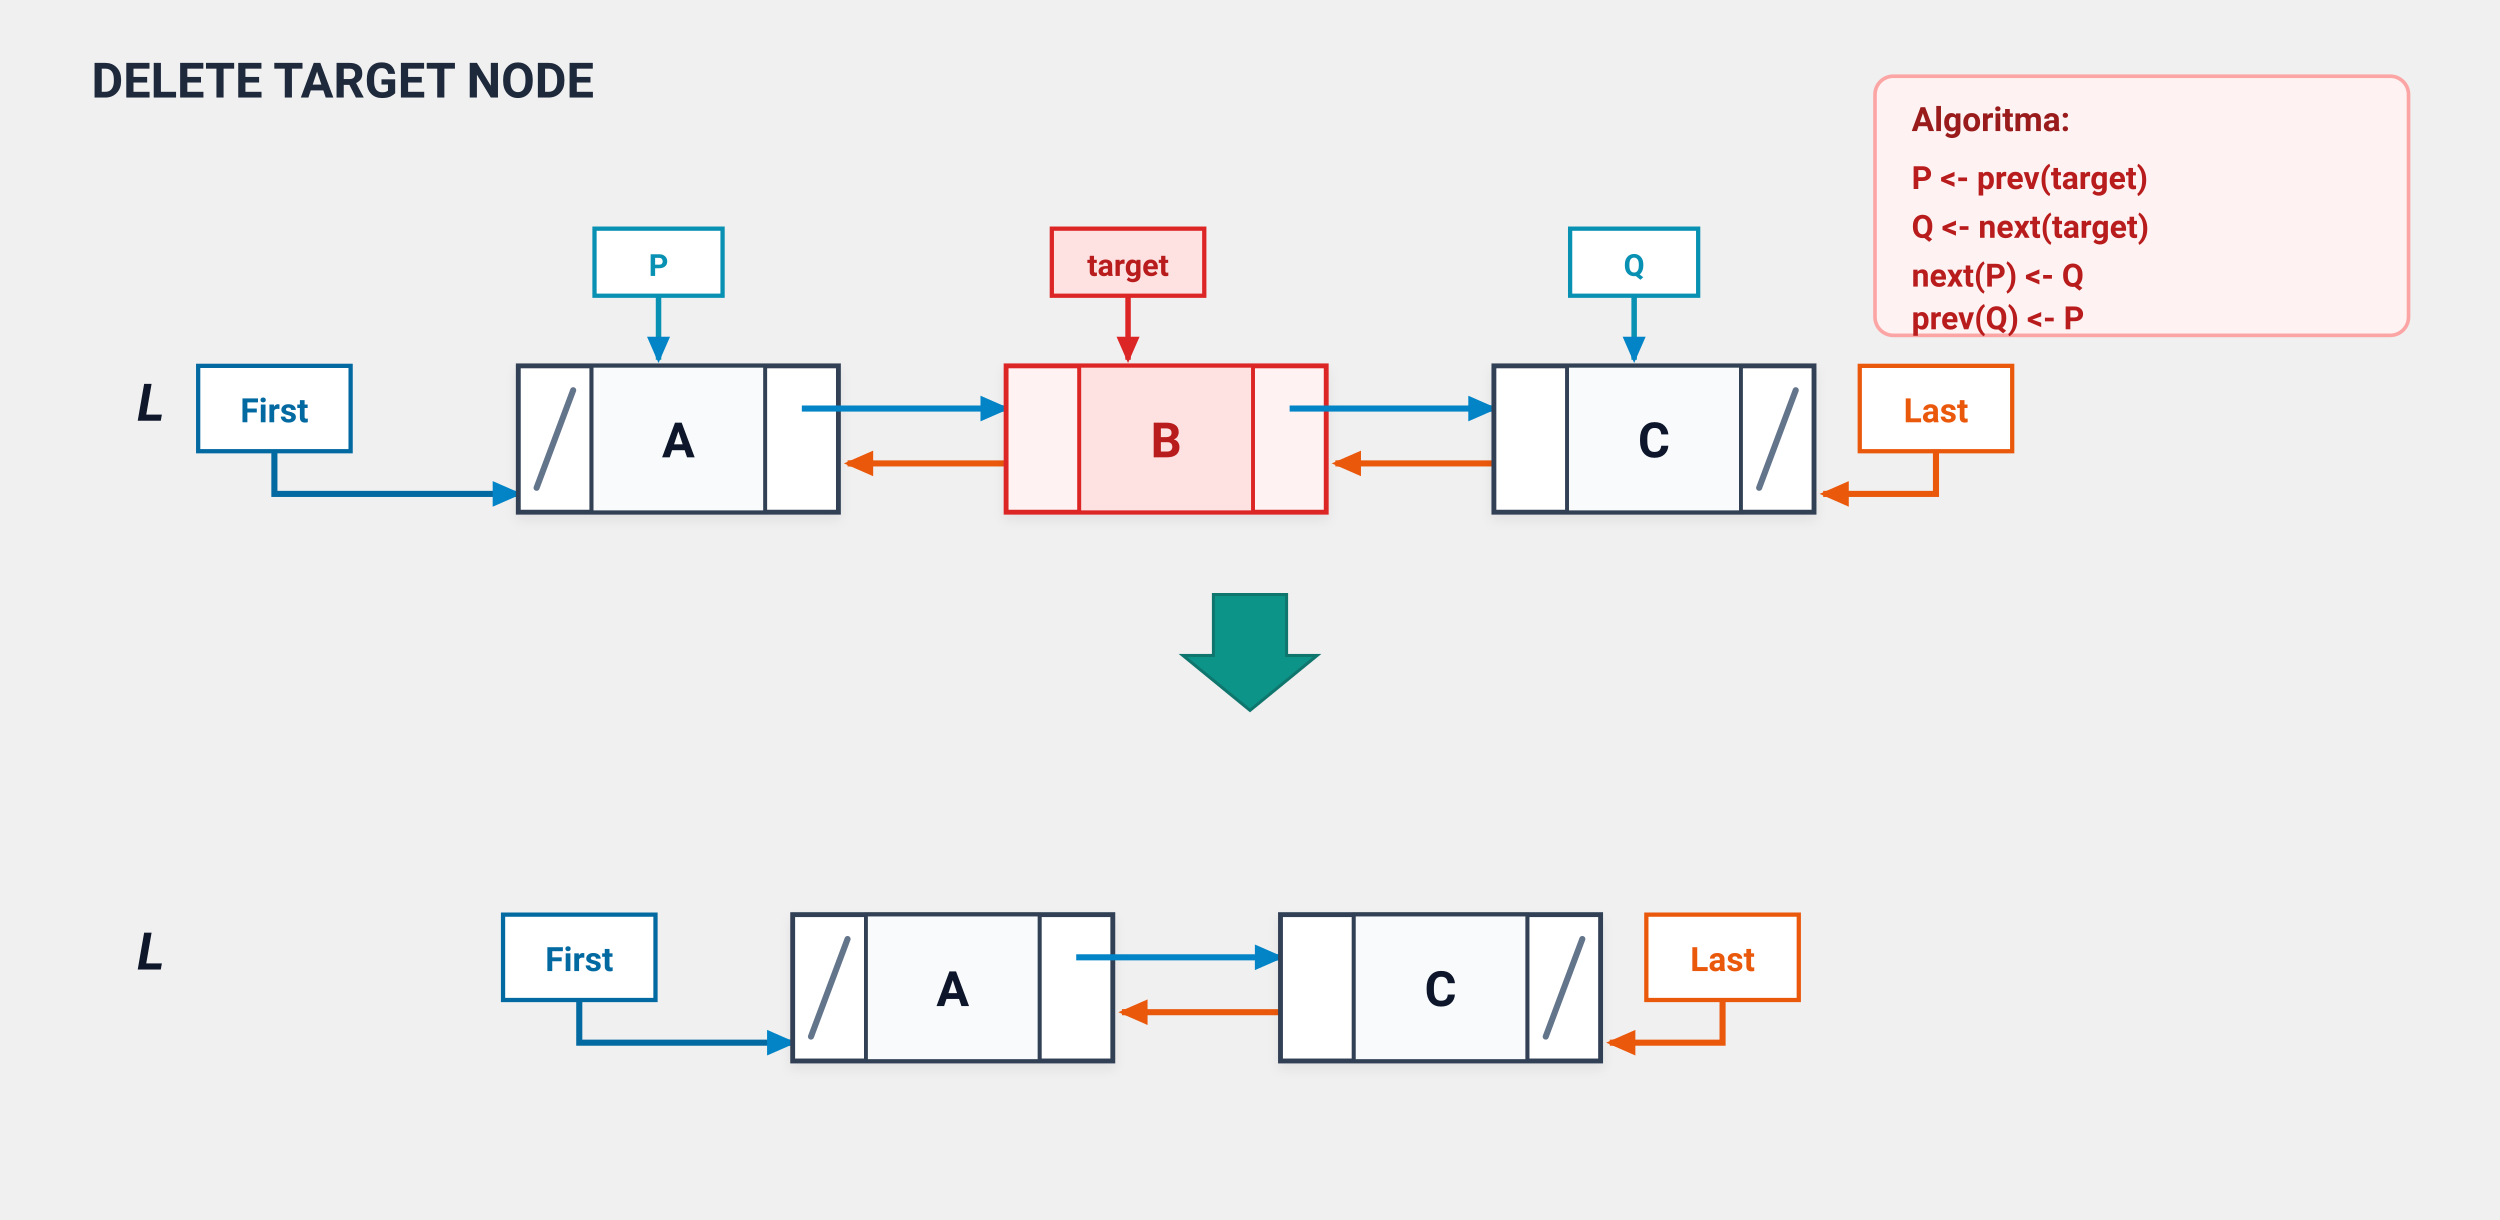
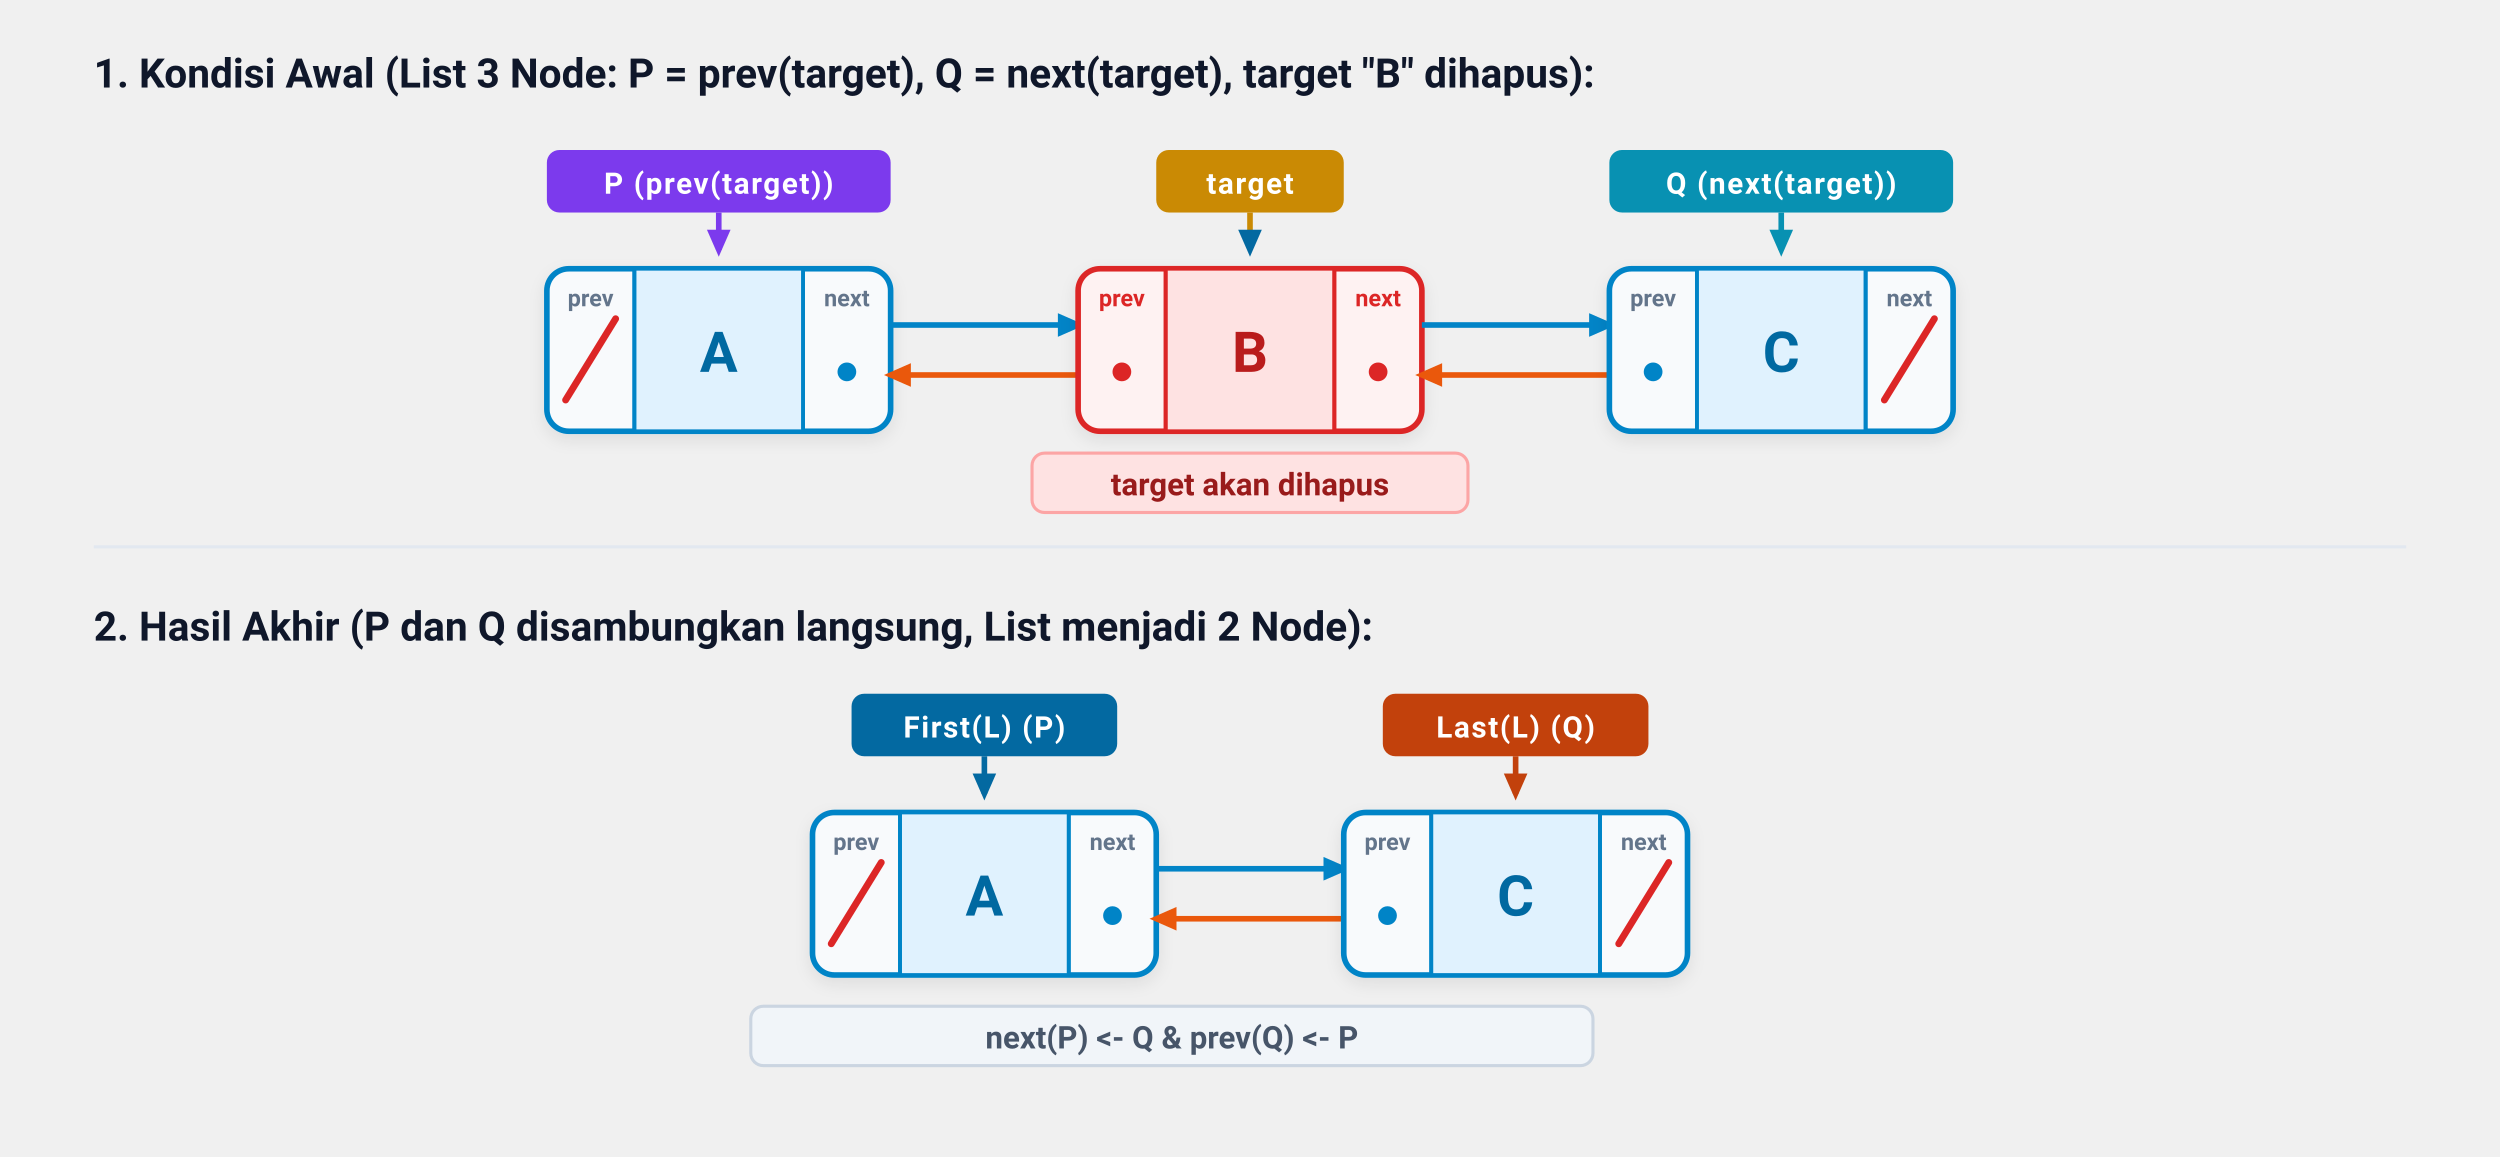
- <svg xmlns="http://www.w3.org/2000/svg" viewBox="0 0 820 400" width="100%" height="auto" style="max-width: 820px; background: #FFFFFF; border-radius: 12px; border: 1px solid #CBD5E1; font-family: -apple-system, BlinkMacSystemFont, 'Segoe UI', Roboto, Helvetica, Arial, sans-serif;">
+ <svg xmlns="http://www.w3.org/2000/svg" viewBox="0 0 800 370" width="100%" height="auto" style="max-width: 800px; background: #FFFFFF; border-radius: 12px; border: 1px solid #CBD5E1; font-family: -apple-system, BlinkMacSystemFont, 'Segoe UI', Roboto, Helvetica, Arial, sans-serif;">
  <defs>
-     <marker id="arrow-blue" viewBox="0 0 10 10" refX="7" refY="5" markerWidth="6" markerHeight="6" orient="auto-start-reverse">
+     <marker id="arrow-blue" viewBox="0 0 10 10" refX="6" refY="5" markerWidth="6" markerHeight="6" orient="auto-start-reverse">
      <path d="M 0 1.5 L 8 5 L 0 8.5 z" fill="#0284C7" />
    </marker>
-     <marker id="arrow-orange" viewBox="0 0 10 10" refX="7" refY="5" markerWidth="6" markerHeight="6" orient="auto-start-reverse">
+     <marker id="arrow-orange" viewBox="0 0 10 10" refX="6" refY="5" markerWidth="6" markerHeight="6" orient="auto-start-reverse">
      <path d="M 0 1.5 L 8 5 L 0 8.5 z" fill="#EA580C" />
    </marker>
-     <marker id="arrow-red" viewBox="0 0 10 10" refX="7" refY="5" markerWidth="6" markerHeight="6" orient="auto-start-reverse">
-       <path d="M 0 1.5 L 8 5 L 0 8.5 z" fill="#DC2626" />
-     </marker>
-     <marker id="arrow-first" viewBox="0 0 10 10" refX="7" refY="5" markerWidth="6" markerHeight="6" orient="auto-start-reverse">
+     <marker id="arrow-first" viewBox="0 0 10 10" refX="6" refY="5" markerWidth="6" markerHeight="6" orient="auto-start-reverse">
      <path d="M 0 1.5 L 8 5 L 0 8.5 z" fill="#0369A1" />
    </marker>
-     <marker id="arrow-last" viewBox="0 0 10 10" refX="7" refY="5" markerWidth="6" markerHeight="6" orient="auto-start-reverse">
-       <path d="M 0 1.5 L 8 5 L 0 8.5 z" fill="#EA580C" />
+     <marker id="arrow-last" viewBox="0 0 10 10" refX="6" refY="5" markerWidth="6" markerHeight="6" orient="auto-start-reverse">
+       <path d="M 0 1.5 L 8 5 L 0 8.5 z" fill="#C2410C" />
    </marker>
-     <marker id="arrow-p" viewBox="0 0 10 10" refX="7" refY="5" markerWidth="6" markerHeight="6" orient="auto-start-reverse">
-       <path d="M 0 1.5 L 8 5 L 0 8.5 z" fill="#0284C7" />
+     <marker id="arrow-p" viewBox="0 0 10 10" refX="6" refY="5" markerWidth="6" markerHeight="6" orient="auto-start-reverse">
+       <path d="M 0 1.5 L 8 5 L 0 8.5 z" fill="#7C3AED" />
    </marker>
-     <filter id="shadow" x="-4%" y="-8%" width="108%" height="124%">
-       <feDropShadow dx="0" dy="2" stdDeviation="2" flood-color="#0F172A" flood-opacity="0.06" />
+     <marker id="arrow-q" viewBox="0 0 10 10" refX="6" refY="5" markerWidth="6" markerHeight="6" orient="auto-start-reverse">
+       <path d="M 0 1.5 L 8 5 L 0 8.5 z" fill="#0891B2" />
+     </marker>
+     <filter id="shadow" x="-5%" y="-10%" width="110%" height="130%">
+       <feDropShadow dx="0" dy="2" stdDeviation="2.5" flood-color="#0F172A" flood-opacity="0.08" />
    </filter>
  </defs>
-   <text x="30" y="32" font-size="16" font-weight="bold" fill="#1E293B">DELETE TARGET NODE</text>
-   <g transform="translate(615, 25)">
-     <rect x="0" y="0" width="175" height="85" rx="6" fill="#FEF2F2" stroke="#FCA5A5" stroke-width="1.2" />
-     <text x="12" y="18" font-size="11" font-weight="bold" fill="#991B1B">Algoritma:</text>
-     <text x="12" y="37" font-size="10.5" font-weight="bold" fill="#B91C1C">P &lt;- prev(target)</text>
-     <text x="12" y="53" font-size="10.5" font-weight="bold" fill="#B91C1C">Q &lt;- next(target)</text>
-     <text x="12" y="69" font-size="10.5" font-weight="bold" fill="#B91C1C">next(P) &lt;- Q</text>
-     <text x="12" y="83" font-size="10.5" font-weight="bold" fill="#B91C1C">prev(Q) &lt;- P</text>
+   <text x="30" y="28" font-size="13" font-weight="bold" fill="#0F172A">1. Kondisi Awal (List 3 Node: P = prev(target), Q = next(target), target "B" dihapus):</text>
+   <g transform="translate(175.0, 48)">
+     <rect x="0" y="0" width="110" height="20" rx="4" fill="#7C3AED" />
+     <text x="55.0" y="14" font-size="9.5" font-weight="bold" fill="#FFFFFF" text-anchor="middle" letter-spacing="0.5">P (prev(target))</text>
  </g>
-   <text x="45" y="138" font-size="17" font-weight="bold" fill="#0F172A" font-style="italic">L</text>
-   <g transform="translate(65, 120)">
-     <rect x="0" y="0" width="50" height="28" fill="#FFFFFF" stroke="#0369A1" stroke-width="1.4" />
-     <text x="25.0" y="18.5" font-size="11" font-weight="600" fill="#0369A1" text-anchor="middle">First</text>
+   <line x1="230" y1="68" x2="230" y2="80" stroke="#7C3AED" stroke-width="1.8" marker-end="url(#arrow-p)" />
+   <g transform="translate(370.0, 48)">
+     <rect x="0" y="0" width="60" height="20" rx="4" fill="#CA8A04" />
+     <text x="30.0" y="14" font-size="9.5" font-weight="bold" fill="#FFFFFF" text-anchor="middle" letter-spacing="0.5">target</text>
  </g>
-   <path d="M 90 148 V 162 H 170" fill="none" stroke="#0369A1" stroke-width="2" marker-end="url(#arrow-blue)" />
-   <g transform="translate(195, 75)">
-     <rect x="0" y="0" width="42" height="22" fill="#FFFFFF" stroke="#0891B2" stroke-width="1.4" />
-     <text x="21.0" y="15.5" font-size="10" font-weight="600" fill="#0891B2" text-anchor="middle">P</text>
+   <line x1="400" y1="68" x2="400" y2="80" stroke="#CA8A04" stroke-width="1.8" marker-end="url(#arrow-first)" />
+   <g transform="translate(515.0, 48)">
+     <rect x="0" y="0" width="110" height="20" rx="4" fill="#0891B2" />
+     <text x="55.0" y="14" font-size="9.5" font-weight="bold" fill="#FFFFFF" text-anchor="middle" letter-spacing="0.5">Q (next(target))</text>
  </g>
-   <line x1="216" y1="97" x2="216" y2="118" stroke="#0891B2" stroke-width="1.8" marker-end="url(#arrow-blue)" />
-   <g transform="translate(170, 120)" filter="url(#shadow)">
-     <rect x="0" y="0" width="105" height="48" fill="#FFFFFF" stroke="#334155" stroke-width="1.6" />
-     <rect x="24" y="0" width="57" height="48" fill="#F8FAFC" stroke="#334155" stroke-width="1.2" />
-     <line x1="24" y1="0" x2="24" y2="48" stroke="#334155" stroke-width="1.2" />
-     <line x1="81" y1="0" x2="81" y2="48" stroke="#334155" stroke-width="1.2" />
-     <text x="52.5" y="30.0" font-size="16" font-weight="bold" fill="#0F172A" text-anchor="middle">A</text>
-     <line x1="6" y1="40" x2="18" y2="8" stroke="#64748B" stroke-width="2" stroke-linecap="round" />
+   <line x1="570" y1="68" x2="570" y2="80" stroke="#0891B2" stroke-width="1.8" marker-end="url(#arrow-q)" />
+   <g transform="translate(175, 86)" filter="url(#shadow)">
+     <rect x="0" y="0" width="110" height="52" rx="7" fill="#F8FAFC" stroke="#0284C7" stroke-width="1.8" />
+     <rect x="28" y="0" width="54" height="52" fill="#E0F2FE" stroke="#0284C7" stroke-width="1.2" />
+     <line x1="28" y1="0" x2="28" y2="52" stroke="#0284C7" stroke-width="1.2" />
+     <line x1="82" y1="0" x2="82" y2="52" stroke="#0284C7" stroke-width="1.2" />
+     <text x="14.0" y="12" font-size="7.5" fill="#64748B" text-anchor="middle" font-weight="600">prev</text>
+     <text x="55.0" y="33" font-size="18" font-weight="bold" fill="#0369A1" text-anchor="middle">A</text>
+     <text x="96.0" y="12" font-size="7.5" fill="#64748B" text-anchor="middle" font-weight="600">next</text>
+     <line x1="6" y1="42" x2="22" y2="16" stroke="#DC2626" stroke-width="2.2" stroke-linecap="round" />
+     <circle cx="96.0" cy="33.0" r="3" fill="#0284C7" />
  </g>
-   <path d="M 263 134 H 330" fill="none" stroke="#0284C7" stroke-width="2" marker-end="url(#arrow-blue)" />
-   <path d="M 342 152 H 278" fill="none" stroke="#EA580C" stroke-width="2" marker-end="url(#arrow-orange)" />
-   <g transform="translate(345, 75)">
-     <rect x="0" y="0" width="50" height="22" fill="#FEE2E2" stroke="#DC2626" stroke-width="1.4" />
-     <text x="25.0" y="15.5" font-size="10" font-weight="600" fill="#B91C1C" text-anchor="middle">target</text>
+   <line x1="285" y1="104" x2="345" y2="104" stroke="#0284C7" stroke-width="1.8" marker-end="url(#arrow-blue)" />
+   <line x1="345" y1="120" x2="285" y2="120" stroke="#EA580C" stroke-width="1.8" marker-end="url(#arrow-orange)" />
+   <g transform="translate(345, 86)" filter="url(#shadow)">
+     <rect x="0" y="0" width="110" height="52" rx="7" fill="#FEF2F2" stroke="#DC2626" stroke-width="1.8" />
+     <rect x="28" y="0" width="54" height="52" fill="#FEE2E2" stroke="#DC2626" stroke-width="1.2" />
+     <line x1="28" y1="0" x2="28" y2="52" stroke="#DC2626" stroke-width="1.2" />
+     <line x1="82" y1="0" x2="82" y2="52" stroke="#DC2626" stroke-width="1.2" />
+     <text x="14.0" y="12" font-size="7.5" fill="#DC2626" text-anchor="middle" font-weight="600">prev</text>
+     <text x="55.0" y="33" font-size="18" font-weight="bold" fill="#B91C1C" text-anchor="middle">B</text>
+     <text x="96.0" y="12" font-size="7.5" fill="#DC2626" text-anchor="middle" font-weight="600">next</text>
+     <circle cx="14.0" cy="33.0" r="3" fill="#DC2626" />
+     <circle cx="96.0" cy="33.0" r="3" fill="#DC2626" />
  </g>
-   <line x1="370" y1="97" x2="370" y2="118" stroke="#DC2626" stroke-width="1.8" marker-end="url(#arrow-red)" />
-   <g transform="translate(330, 120)" filter="url(#shadow)">
-     <rect x="0" y="0" width="105" height="48" fill="#FEF2F2" stroke="#DC2626" stroke-width="1.6" />
-     <rect x="24" y="0" width="57" height="48" fill="#FEE2E2" stroke="#DC2626" stroke-width="1.2" />
-     <line x1="24" y1="0" x2="24" y2="48" stroke="#DC2626" stroke-width="1.2" />
-     <line x1="81" y1="0" x2="81" y2="48" stroke="#DC2626" stroke-width="1.2" />
-     <text x="52.5" y="30.0" font-size="16" font-weight="bold" fill="#B91C1C" text-anchor="middle">B</text>
+   <line x1="455" y1="104" x2="515" y2="104" stroke="#0284C7" stroke-width="1.8" marker-end="url(#arrow-blue)" />
+   <line x1="515" y1="120" x2="455" y2="120" stroke="#EA580C" stroke-width="1.8" marker-end="url(#arrow-orange)" />
+   <g transform="translate(515, 86)" filter="url(#shadow)">
+     <rect x="0" y="0" width="110" height="52" rx="7" fill="#F8FAFC" stroke="#0284C7" stroke-width="1.8" />
+     <rect x="28" y="0" width="54" height="52" fill="#E0F2FE" stroke="#0284C7" stroke-width="1.2" />
+     <line x1="28" y1="0" x2="28" y2="52" stroke="#0284C7" stroke-width="1.2" />
+     <line x1="82" y1="0" x2="82" y2="52" stroke="#0284C7" stroke-width="1.2" />
+     <text x="14.0" y="12" font-size="7.5" fill="#64748B" text-anchor="middle" font-weight="600">prev</text>
+     <text x="55.0" y="33" font-size="18" font-weight="bold" fill="#0369A1" text-anchor="middle">C</text>
+     <text x="96.0" y="12" font-size="7.5" fill="#64748B" text-anchor="middle" font-weight="600">next</text>
+     <circle cx="14.0" cy="33.0" r="3" fill="#0284C7" />
+     <line x1="88" y1="42" x2="104" y2="16" stroke="#DC2626" stroke-width="2.2" stroke-linecap="round" />
  </g>
-   <path d="M 423 134 H 490" fill="none" stroke="#0284C7" stroke-width="2" marker-end="url(#arrow-blue)" />
-   <path d="M 502 152 H 438" fill="none" stroke="#EA580C" stroke-width="2" marker-end="url(#arrow-orange)" />
-   <g transform="translate(515, 75)">
-     <rect x="0" y="0" width="42" height="22" fill="#FFFFFF" stroke="#0891B2" stroke-width="1.4" />
-     <text x="21.0" y="15.5" font-size="10" font-weight="600" fill="#0891B2" text-anchor="middle">Q</text>
+   <g transform="translate(330.25, 145)">
+     <rect x="0" y="0" width="139.5" height="19" rx="4" fill="#FEE2E2" stroke="#FCA5A5" stroke-width="1" />
+     <text x="69.75" y="13.5" font-size="10" font-weight="600" fill="#991B1B" text-anchor="middle">target akan dihapus</text>
  </g>
-   <line x1="536" y1="97" x2="536" y2="118" stroke="#0891B2" stroke-width="1.8" marker-end="url(#arrow-blue)" />
-   <g transform="translate(490, 120)" filter="url(#shadow)">
-     <rect x="0" y="0" width="105" height="48" fill="#FFFFFF" stroke="#334155" stroke-width="1.6" />
-     <rect x="24" y="0" width="57" height="48" fill="#F8FAFC" stroke="#334155" stroke-width="1.2" />
-     <line x1="24" y1="0" x2="24" y2="48" stroke="#334155" stroke-width="1.2" />
-     <line x1="81" y1="0" x2="81" y2="48" stroke="#334155" stroke-width="1.2" />
-     <text x="52.5" y="30.0" font-size="16" font-weight="bold" fill="#0F172A" text-anchor="middle">C</text>
-     <line x1="87" y1="40" x2="99" y2="8" stroke="#64748B" stroke-width="2" stroke-linecap="round" />
+   <line x1="30" y1="175" x2="770" y2="175" stroke="#E2E8F0" stroke-width="1" />
+   <text x="30" y="205" font-size="13" font-weight="bold" fill="#0F172A">2. Hasil Akhir (P dan Q disambungkan langsung, List menjadi 2 Node):</text>
+   <g transform="translate(272.5, 222)">
+     <rect x="0" y="0" width="85" height="20" rx="4" fill="#0369A1" />
+     <text x="42.5" y="14" font-size="9.5" font-weight="bold" fill="#FFFFFF" text-anchor="middle" letter-spacing="0.5">First(L) (P)</text>
  </g>
-   <g transform="translate(610, 120)">
-     <rect x="0" y="0" width="50" height="28" fill="#FFFFFF" stroke="#EA580C" stroke-width="1.4" />
-     <text x="25.0" y="18.5" font-size="11" font-weight="600" fill="#EA580C" text-anchor="middle">Last</text>
+   <line x1="315" y1="242" x2="315" y2="254" stroke="#0369A1" stroke-width="1.8" marker-end="url(#arrow-first)" />
+   <g transform="translate(442.5, 222)">
+     <rect x="0" y="0" width="85" height="20" rx="4" fill="#C2410C" />
+     <text x="42.5" y="14" font-size="9.5" font-weight="bold" fill="#FFFFFF" text-anchor="middle" letter-spacing="0.5">Last(L) (Q)</text>
  </g>
-   <path d="M 635 148 V 162 H 598" fill="none" stroke="#EA580C" stroke-width="2" marker-end="url(#arrow-orange)" />
-   <g transform="translate(398, 195)">
-     <polygon points="0,0 24,0 24,20 34,20 12,38 -10,20 0,20" fill="#0D9488" stroke="#0F766E" stroke-width="1" />
+   <line x1="485" y1="242" x2="485" y2="254" stroke="#C2410C" stroke-width="1.8" marker-end="url(#arrow-last)" />
+   <g transform="translate(260, 260)" filter="url(#shadow)">
+     <rect x="0" y="0" width="110" height="52" rx="7" fill="#F8FAFC" stroke="#0284C7" stroke-width="1.8" />
+     <rect x="28" y="0" width="54" height="52" fill="#E0F2FE" stroke="#0284C7" stroke-width="1.2" />
+     <line x1="28" y1="0" x2="28" y2="52" stroke="#0284C7" stroke-width="1.2" />
+     <line x1="82" y1="0" x2="82" y2="52" stroke="#0284C7" stroke-width="1.2" />
+     <text x="14.0" y="12" font-size="7.5" fill="#64748B" text-anchor="middle" font-weight="600">prev</text>
+     <text x="55.0" y="33" font-size="18" font-weight="bold" fill="#0369A1" text-anchor="middle">A</text>
+     <text x="96.0" y="12" font-size="7.5" fill="#64748B" text-anchor="middle" font-weight="600">next</text>
+     <line x1="6" y1="42" x2="22" y2="16" stroke="#DC2626" stroke-width="2.2" stroke-linecap="round" />
+     <circle cx="96.0" cy="33.0" r="3" fill="#0284C7" />
  </g>
-   <text x="45" y="318" font-size="17" font-weight="bold" fill="#0F172A" font-style="italic">L</text>
-   <g transform="translate(165, 300)">
-     <rect x="0" y="0" width="50" height="28" fill="#FFFFFF" stroke="#0369A1" stroke-width="1.4" />
-     <text x="25.0" y="18.5" font-size="11" font-weight="600" fill="#0369A1" text-anchor="middle">First</text>
+   <line x1="370" y1="278" x2="430" y2="278" stroke="#0284C7" stroke-width="1.8" marker-end="url(#arrow-blue)" />
+   <line x1="430" y1="294" x2="370" y2="294" stroke="#EA580C" stroke-width="1.8" marker-end="url(#arrow-orange)" />
+   <g transform="translate(430, 260)" filter="url(#shadow)">
+     <rect x="0" y="0" width="110" height="52" rx="7" fill="#F8FAFC" stroke="#0284C7" stroke-width="1.8" />
+     <rect x="28" y="0" width="54" height="52" fill="#E0F2FE" stroke="#0284C7" stroke-width="1.2" />
+     <line x1="28" y1="0" x2="28" y2="52" stroke="#0284C7" stroke-width="1.2" />
+     <line x1="82" y1="0" x2="82" y2="52" stroke="#0284C7" stroke-width="1.2" />
+     <text x="14.0" y="12" font-size="7.5" fill="#64748B" text-anchor="middle" font-weight="600">prev</text>
+     <text x="55.0" y="33" font-size="18" font-weight="bold" fill="#0369A1" text-anchor="middle">C</text>
+     <text x="96.0" y="12" font-size="7.5" fill="#64748B" text-anchor="middle" font-weight="600">next</text>
+     <circle cx="14.0" cy="33.0" r="3" fill="#0284C7" />
+     <line x1="88" y1="42" x2="104" y2="16" stroke="#DC2626" stroke-width="2.2" stroke-linecap="round" />
  </g>
-   <path d="M 190 328 V 342 H 260" fill="none" stroke="#0369A1" stroke-width="2" marker-end="url(#arrow-blue)" />
-   <g transform="translate(260, 300)" filter="url(#shadow)">
-     <rect x="0" y="0" width="105" height="48" fill="#FFFFFF" stroke="#334155" stroke-width="1.6" />
-     <rect x="24" y="0" width="57" height="48" fill="#F8FAFC" stroke="#334155" stroke-width="1.2" />
-     <line x1="24" y1="0" x2="24" y2="48" stroke="#334155" stroke-width="1.2" />
-     <line x1="81" y1="0" x2="81" y2="48" stroke="#334155" stroke-width="1.2" />
-     <text x="52.5" y="30.0" font-size="16" font-weight="bold" fill="#0F172A" text-anchor="middle">A</text>
-     <line x1="6" y1="40" x2="18" y2="8" stroke="#64748B" stroke-width="2" stroke-linecap="round" />
+   <g transform="translate(240.25, 322)">
+     <rect x="0" y="0" width="269.5" height="19" rx="4" fill="#F1F5F9" stroke="#CBD5E1" stroke-width="1" />
+     <text x="134.75" y="13.5" font-size="10" font-weight="600" fill="#475569" text-anchor="middle">next(P) &lt;- Q  &amp;  prev(Q) &lt;- P</text>
  </g>
-   <path d="M 353 314 H 420" fill="none" stroke="#0284C7" stroke-width="2" marker-end="url(#arrow-blue)" />
-   <path d="M 432 332 H 368" fill="none" stroke="#EA580C" stroke-width="2" marker-end="url(#arrow-orange)" />
-   <g transform="translate(420, 300)" filter="url(#shadow)">
-     <rect x="0" y="0" width="105" height="48" fill="#FFFFFF" stroke="#334155" stroke-width="1.6" />
-     <rect x="24" y="0" width="57" height="48" fill="#F8FAFC" stroke="#334155" stroke-width="1.2" />
-     <line x1="24" y1="0" x2="24" y2="48" stroke="#334155" stroke-width="1.2" />
-     <line x1="81" y1="0" x2="81" y2="48" stroke="#334155" stroke-width="1.2" />
-     <text x="52.5" y="30.0" font-size="16" font-weight="bold" fill="#0F172A" text-anchor="middle">C</text>
-     <line x1="87" y1="40" x2="99" y2="8" stroke="#64748B" stroke-width="2" stroke-linecap="round" />
-   </g>
-   <g transform="translate(540, 300)">
-     <rect x="0" y="0" width="50" height="28" fill="#FFFFFF" stroke="#EA580C" stroke-width="1.4" />
-     <text x="25.0" y="18.5" font-size="11" font-weight="600" fill="#EA580C" text-anchor="middle">Last</text>
-   </g>
-   <path d="M 565 328 V 342 H 528" fill="none" stroke="#EA580C" stroke-width="2" marker-end="url(#arrow-orange)" />
</svg>
